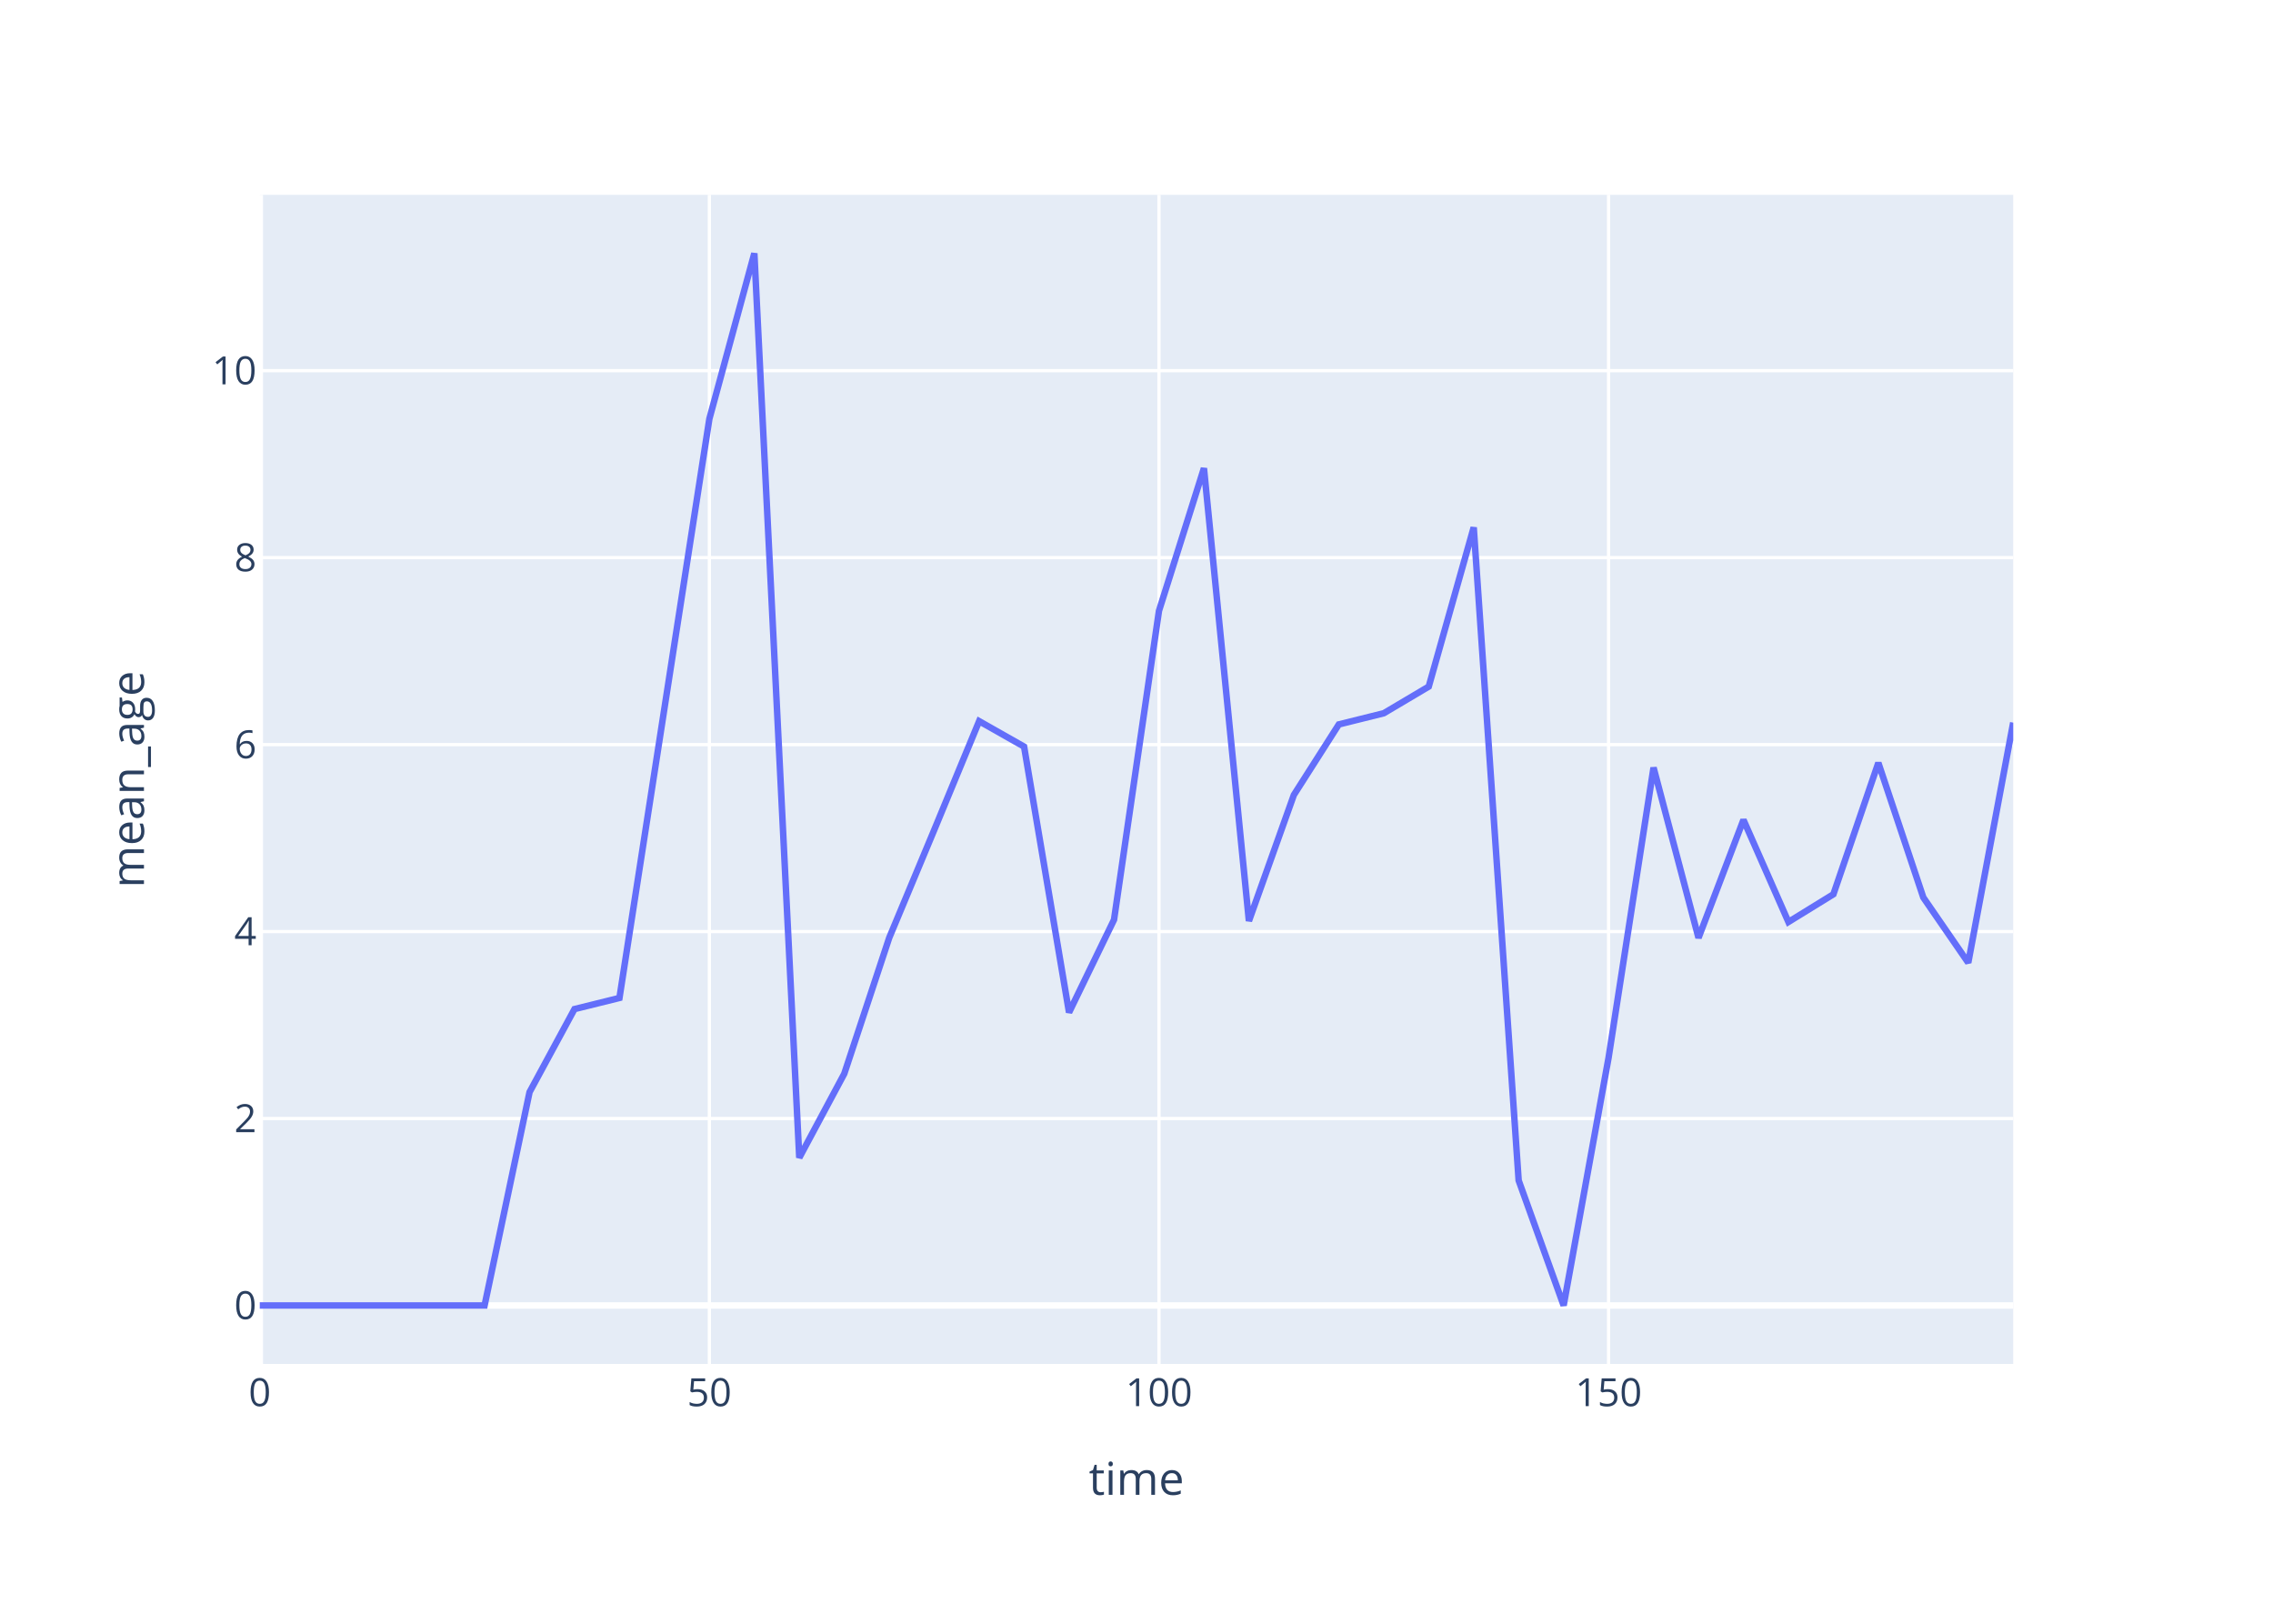
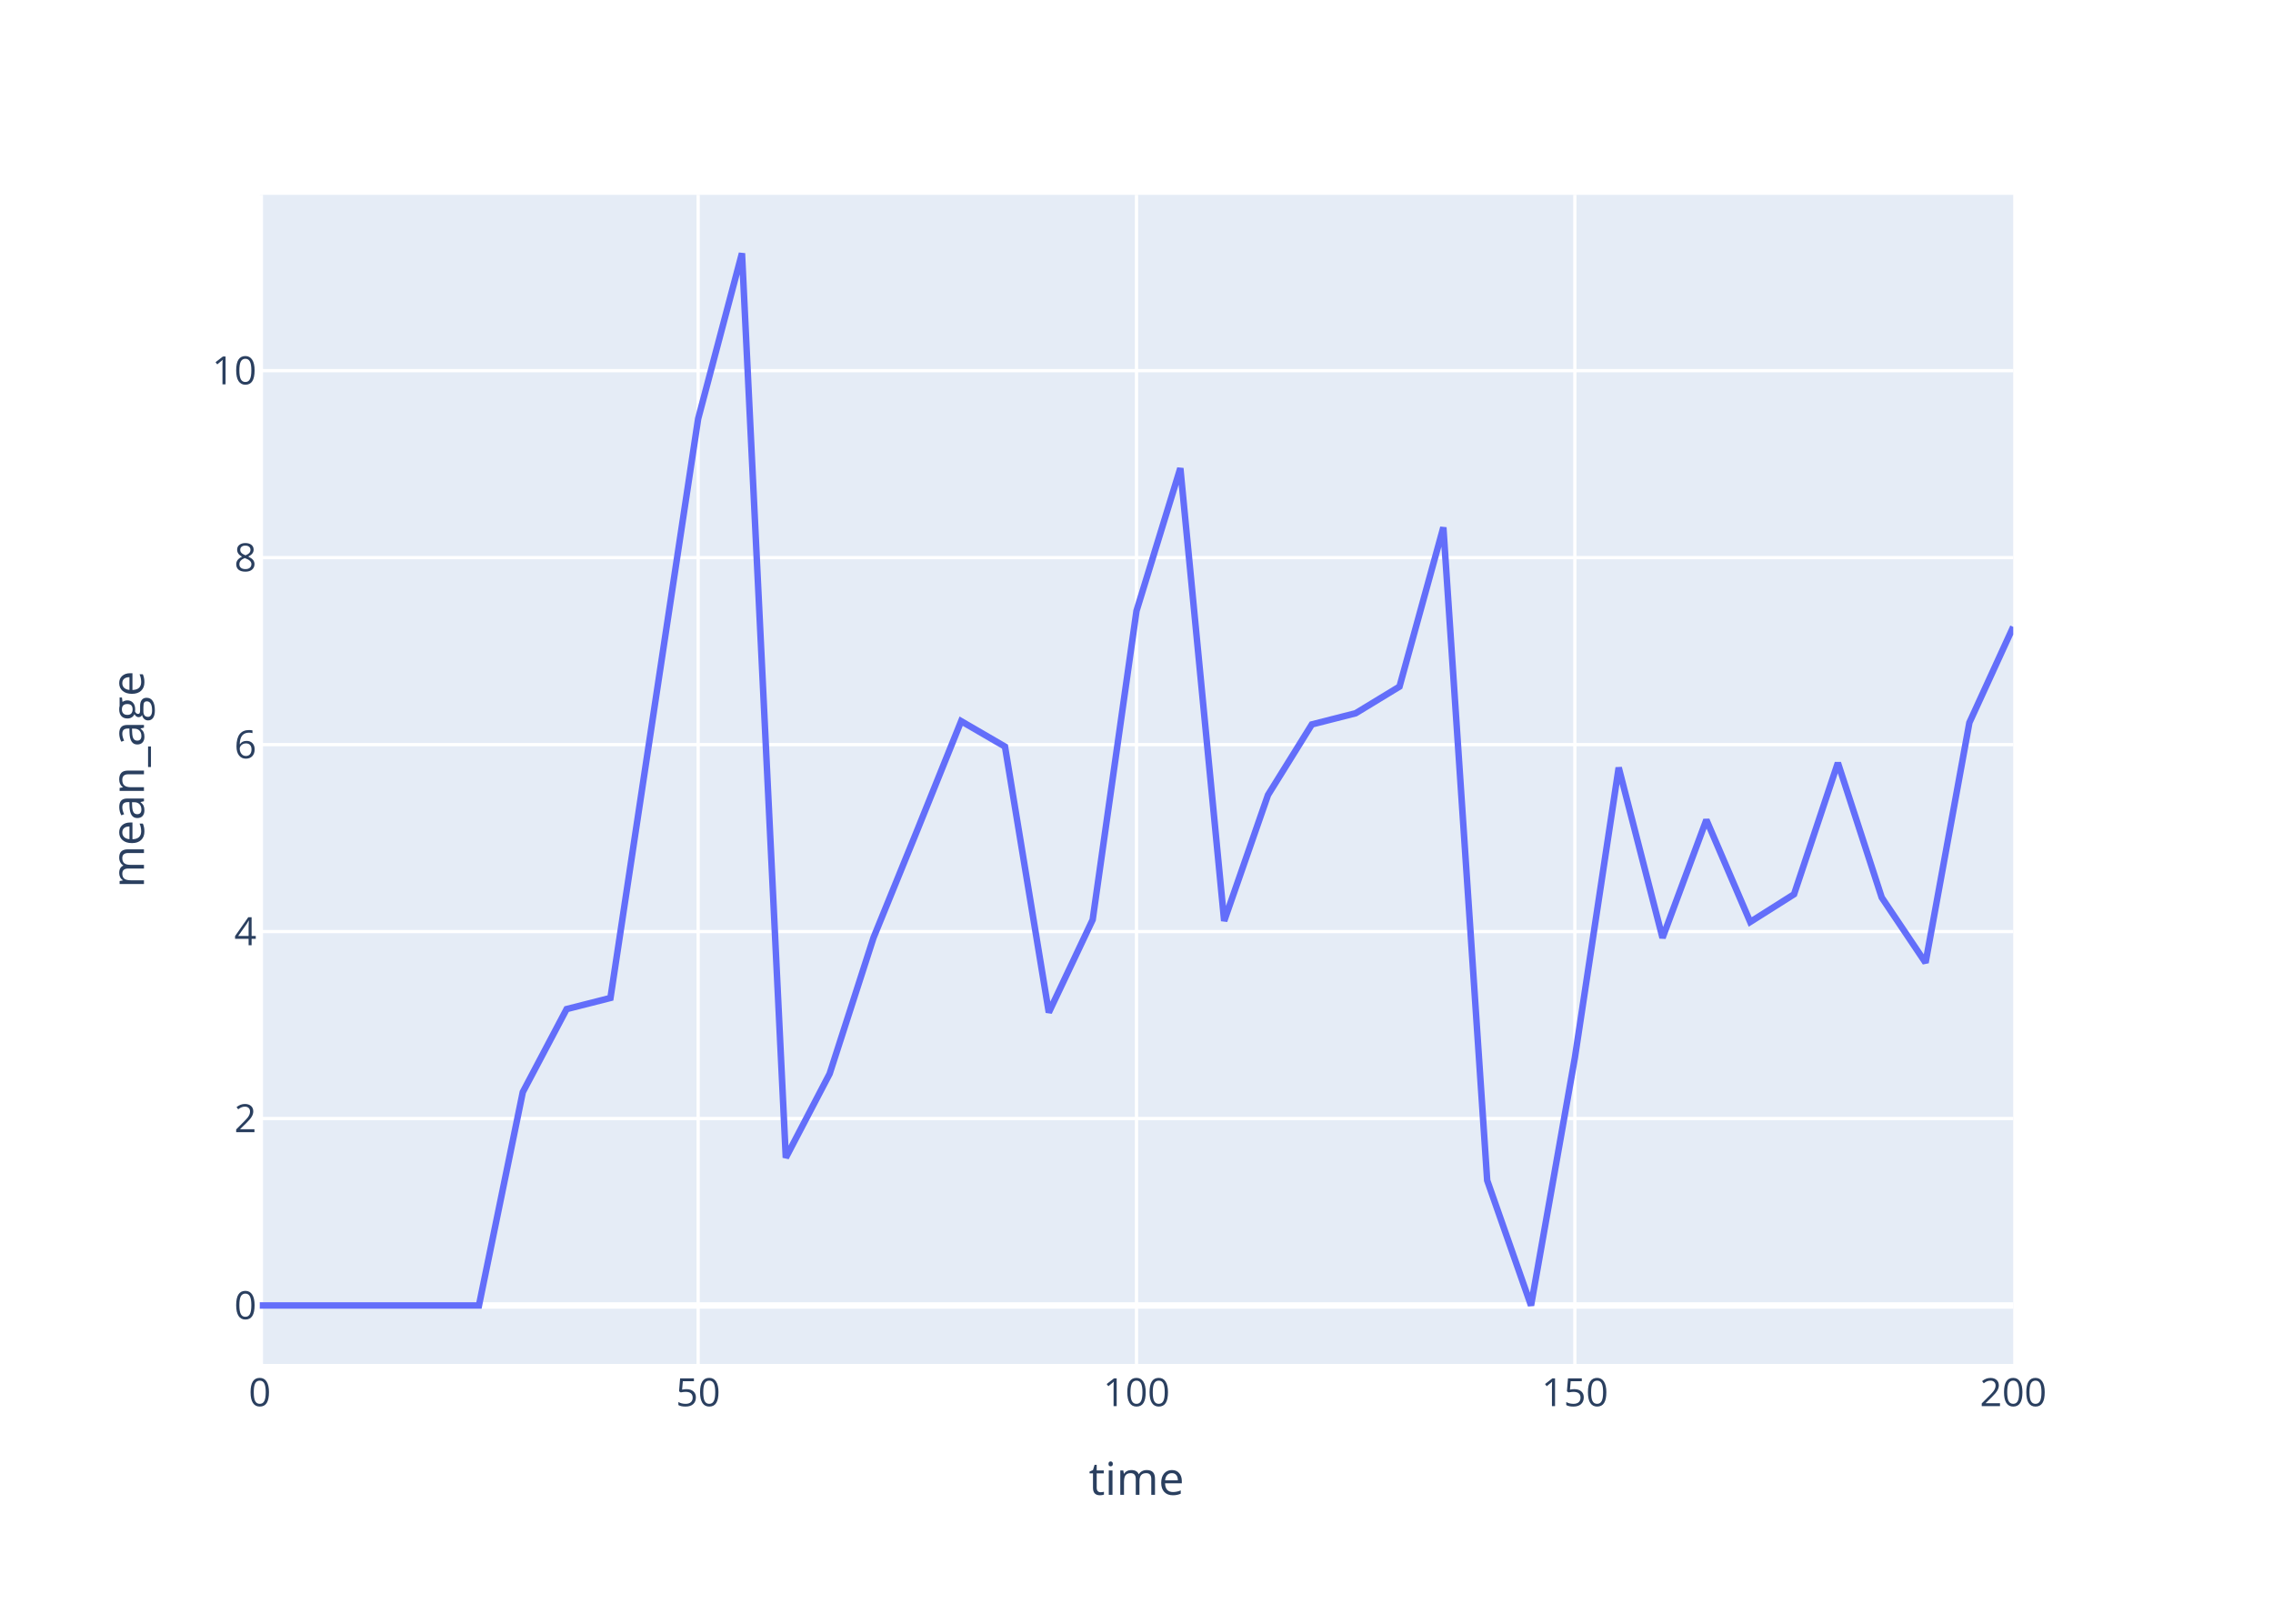
<svg xmlns="http://www.w3.org/2000/svg" class="main-svg" width="700" height="500" style="" viewBox="0 0 700 500">
  <rect x="0" y="0" width="700" height="500" style="fill: rgb(255, 255, 255); fill-opacity: 1;" />
-   <defs id="defs-763e75">
+   <defs id="defs-bde466">
    <g class="clips">
-       <clipPath id="clip763e75xyplot" class="plotclip">
+       <clipPath id="clipbde466xyplot" class="plotclip">
        <rect width="540" height="360" />
      </clipPath>
-       <clipPath class="axesclip" id="clip763e75x">
+       <clipPath class="axesclip" id="clipbde466x">
        <rect x="80" y="0" width="540" height="500" />
      </clipPath>
-       <clipPath class="axesclip" id="clip763e75y">
+       <clipPath class="axesclip" id="clipbde466y">
        <rect x="0" y="60" width="700" height="360" />
      </clipPath>
-       <clipPath class="axesclip" id="clip763e75xy">
+       <clipPath class="axesclip" id="clipbde466xy">
        <rect x="80" y="60" width="540" height="360" />
      </clipPath>
    </g>
    <g class="gradients" />
    <g class="patterns" />
  </defs>
  <g class="bglayer">
    <rect class="bg" x="80" y="60" width="540" height="360" style="fill: rgb(229, 236, 246); fill-opacity: 1; stroke-width: 0;" />
  </g>
  <g class="layer-below">
    <g class="imagelayer" />
    <g class="shapelayer" />
  </g>
  <g class="cartesianlayer">
    <g class="subplot xy">
      <g class="layer-subplot">
        <g class="shapelayer" />
        <g class="imagelayer" />
      </g>
      <g class="minor-gridlayer">
        <g class="x" />
        <g class="y" />
      </g>
      <g class="gridlayer">
        <g class="x">
-           <path class="xgrid crisp" transform="translate(218.46,0)" d="M0,60v360" style="stroke: rgb(255, 255, 255); stroke-opacity: 1; stroke-width: 1px;" />
-           <path class="xgrid crisp" transform="translate(356.92,0)" d="M0,60v360" style="stroke: rgb(255, 255, 255); stroke-opacity: 1; stroke-width: 1px;" />
-           <path class="xgrid crisp" transform="translate(495.38,0)" d="M0,60v360" style="stroke: rgb(255, 255, 255); stroke-opacity: 1; stroke-width: 1px;" />
+           <path class="xgrid crisp" transform="translate(215,0)" d="M0,60v360" style="stroke: rgb(255, 255, 255); stroke-opacity: 1; stroke-width: 1px;" />
+           <path class="xgrid crisp" transform="translate(350,0)" d="M0,60v360" style="stroke: rgb(255, 255, 255); stroke-opacity: 1; stroke-width: 1px;" />
+           <path class="xgrid crisp" transform="translate(485,0)" d="M0,60v360" style="stroke: rgb(255, 255, 255); stroke-opacity: 1; stroke-width: 1px;" />
        </g>
        <g class="y">
          <path class="ygrid crisp" transform="translate(0,344.43)" d="M80,0h540" style="stroke: rgb(255, 255, 255); stroke-opacity: 1; stroke-width: 1px;" />
          <path class="ygrid crisp" transform="translate(0,286.86)" d="M80,0h540" style="stroke: rgb(255, 255, 255); stroke-opacity: 1; stroke-width: 1px;" />
          <path class="ygrid crisp" transform="translate(0,229.29)" d="M80,0h540" style="stroke: rgb(255, 255, 255); stroke-opacity: 1; stroke-width: 1px;" />
          <path class="ygrid crisp" transform="translate(0,171.71)" d="M80,0h540" style="stroke: rgb(255, 255, 255); stroke-opacity: 1; stroke-width: 1px;" />
          <path class="ygrid crisp" transform="translate(0,114.14)" d="M80,0h540" style="stroke: rgb(255, 255, 255); stroke-opacity: 1; stroke-width: 1px;" />
        </g>
      </g>
      <g class="zerolinelayer">
        <path class="xzl zl crisp" transform="translate(80,0)" d="M0,60v360" style="stroke: rgb(255, 255, 255); stroke-opacity: 1; stroke-width: 2px;" />
        <path class="yzl zl crisp" transform="translate(0,402)" d="M80,0h540" style="stroke: rgb(255, 255, 255); stroke-opacity: 1; stroke-width: 2px;" />
      </g>
      <g class="layer-between">
        <g class="shapelayer" />
        <g class="imagelayer" />
      </g>
      <path class="xlines-below" />
      <path class="ylines-below" />
      <g class="overlines-below" />
      <g class="xaxislayer-below" />
      <g class="yaxislayer-below" />
      <g class="overaxes-below" />
      <g class="overplot">
-         <g class="xy" transform="translate(80,60)" clip-path="url(#clip763e75xyplot)">
+         <g class="xy" transform="translate(80,60)" clip-path="url(#clipbde466xyplot)">
          <g class="scatterlayer mlayer">
-             <g class="trace scatter trace652509" style="stroke-miterlimit: 2; opacity: 1;">
+             <g class="trace scatter trace499088" style="stroke-miterlimit: 2; opacity: 1;">
              <g class="fills" />
              <g class="errorbars" />
              <g class="lines">
-                 <path class="js-line" d="M0,342L69.23,342L83.08,276.3L96.92,250.73L110.77,247.3L138.46,68.97L152.31,18L166.15,296.5L180,270.64L193.85,228.77L207.69,195.6L221.54,162.07L235.38,169.91L249.23,251.76L263.08,223.21L276.92,128.11L290.77,84.18L304.62,223.59L318.46,184.79L332.31,163.07L346.15,159.63L360,151.42L373.85,102.4L387.69,303.49L401.54,342L415.38,265.71L429.23,176.37L443.08,228.79L456.92,192.46L470.77,223.9L484.62,215.37L498.46,174.91L512.31,216.36L526.15,236.45L540,162.52" style="vector-effect: none; fill: none; stroke: rgb(99, 110, 250); stroke-opacity: 1; stroke-width: 2px; opacity: 1;" />
+                 <path class="js-line" d="M0,342L67.5,342L81,276.3L94.5,250.73L108,247.3L135,68.97L148.5,18L162,296.5L175.5,270.64L189,228.77L202.5,195.6L216,162.07L229.5,169.91L243,251.76L256.5,223.21L270,128.11L283.5,84.18L297,223.59L310.5,184.79L324,163.07L337.5,159.63L351,151.42L364.5,102.4L378,303.49L391.5,342L405,265.71L418.5,176.37L432,228.79L445.5,192.46L459,223.9L472.5,215.37L486,174.91L499.5,216.36L513,236.45L526.5,162.52L540,133.03" style="vector-effect: none; fill: none; stroke: rgb(99, 110, 250); stroke-opacity: 1; stroke-width: 2px; opacity: 1;" />
              </g>
              <g class="points" />
              <g class="text" />
            </g>
          </g>
        </g>
      </g>
      <g class="zerolinelayer-above" />
      <path class="xlines-above crisp" d="M0,0" style="fill: none;" />
      <path class="ylines-above crisp" d="M0,0" style="fill: none;" />
      <g class="overlines-above" />
      <g class="xaxislayer-above">
        <g class="xtick">
          <text text-anchor="middle" x="0" y="433" transform="translate(80,0)" style="font-family: 'Open Sans', verdana, arial, sans-serif; font-size: 12px; fill: rgb(42, 63, 95); fill-opacity: 1; white-space: pre;">0</text>
        </g>
        <g class="xtick">
-           <text text-anchor="middle" x="0" y="433" style="font-family: 'Open Sans', verdana, arial, sans-serif; font-size: 12px; fill: rgb(42, 63, 95); fill-opacity: 1; white-space: pre;" transform="translate(218.46,0)">50</text>
+           <text text-anchor="middle" x="0" y="433" style="font-family: 'Open Sans', verdana, arial, sans-serif; font-size: 12px; fill: rgb(42, 63, 95); fill-opacity: 1; white-space: pre;" transform="translate(215,0)">50</text>
        </g>
        <g class="xtick">
-           <text text-anchor="middle" x="0" y="433" style="font-family: 'Open Sans', verdana, arial, sans-serif; font-size: 12px; fill: rgb(42, 63, 95); fill-opacity: 1; white-space: pre;" transform="translate(356.92,0)">100</text>
+           <text text-anchor="middle" x="0" y="433" style="font-family: 'Open Sans', verdana, arial, sans-serif; font-size: 12px; fill: rgb(42, 63, 95); fill-opacity: 1; white-space: pre;" transform="translate(350,0)">100</text>
        </g>
        <g class="xtick">
-           <text text-anchor="middle" x="0" y="433" style="font-family: 'Open Sans', verdana, arial, sans-serif; font-size: 12px; fill: rgb(42, 63, 95); fill-opacity: 1; white-space: pre;" transform="translate(495.38,0)">150</text>
+           <text text-anchor="middle" x="0" y="433" style="font-family: 'Open Sans', verdana, arial, sans-serif; font-size: 12px; fill: rgb(42, 63, 95); fill-opacity: 1; white-space: pre;" transform="translate(485,0)">150</text>
+         </g>
+         <g class="xtick">
+           <text text-anchor="middle" x="0" y="433" style="font-family: 'Open Sans', verdana, arial, sans-serif; font-size: 12px; fill: rgb(42, 63, 95); fill-opacity: 1; white-space: pre;" transform="translate(620,0)">200</text>
        </g>
      </g>
      <g class="yaxislayer-above">
        <g class="ytick">
          <text text-anchor="end" x="79" y="4.2" transform="translate(0,402)" style="font-family: 'Open Sans', verdana, arial, sans-serif; font-size: 12px; fill: rgb(42, 63, 95); fill-opacity: 1; white-space: pre;">0</text>
        </g>
        <g class="ytick">
          <text text-anchor="end" x="79" y="4.2" style="font-family: 'Open Sans', verdana, arial, sans-serif; font-size: 12px; fill: rgb(42, 63, 95); fill-opacity: 1; white-space: pre;" transform="translate(0,344.43)">2</text>
        </g>
        <g class="ytick">
          <text text-anchor="end" x="79" y="4.2" style="font-family: 'Open Sans', verdana, arial, sans-serif; font-size: 12px; fill: rgb(42, 63, 95); fill-opacity: 1; white-space: pre;" transform="translate(0,286.86)">4</text>
        </g>
        <g class="ytick">
          <text text-anchor="end" x="79" y="4.2" style="font-family: 'Open Sans', verdana, arial, sans-serif; font-size: 12px; fill: rgb(42, 63, 95); fill-opacity: 1; white-space: pre;" transform="translate(0,229.29)">6</text>
        </g>
        <g class="ytick">
          <text text-anchor="end" x="79" y="4.2" style="font-family: 'Open Sans', verdana, arial, sans-serif; font-size: 12px; fill: rgb(42, 63, 95); fill-opacity: 1; white-space: pre;" transform="translate(0,171.71)">8</text>
        </g>
        <g class="ytick">
          <text text-anchor="end" x="79" y="4.2" style="font-family: 'Open Sans', verdana, arial, sans-serif; font-size: 12px; fill: rgb(42, 63, 95); fill-opacity: 1; white-space: pre;" transform="translate(0,114.14)">10</text>
        </g>
      </g>
      <g class="overaxes-above" />
    </g>
  </g>
  <g class="polarlayer" />
  <g class="smithlayer" />
  <g class="ternarylayer" />
  <g class="geolayer" />
  <g class="funnelarealayer" />
  <g class="pielayer" />
  <g class="iciclelayer" />
  <g class="treemaplayer" />
  <g class="sunburstlayer" />
  <g class="glimages" />
-   <defs id="topdefs-763e75">
+   <defs id="topdefs-bde466">
    <g class="clips" />
  </defs>
  <g class="layer-above">
    <g class="imagelayer" />
    <g class="shapelayer" />
  </g>
  <g class="infolayer">
    <g class="g-gtitle" />
    <g class="g-xtitle">
      <text class="xtitle" x="350" y="460.3" text-anchor="middle" style="opacity: 1; font-family: 'Open Sans', verdana, arial, sans-serif; font-size: 14px; fill: rgb(42, 63, 95); fill-opacity: 1; white-space: pre;">time</text>
    </g>
    <g class="g-ytitle">
      <text class="ytitle" transform="rotate(-90,44.33438,240)" x="44.334" y="240" text-anchor="middle" style="opacity: 1; font-family: 'Open Sans', verdana, arial, sans-serif; font-size: 14px; fill: rgb(42, 63, 95); fill-opacity: 1; white-space: pre;">mean_age</text>
    </g>
  </g>
</svg>
